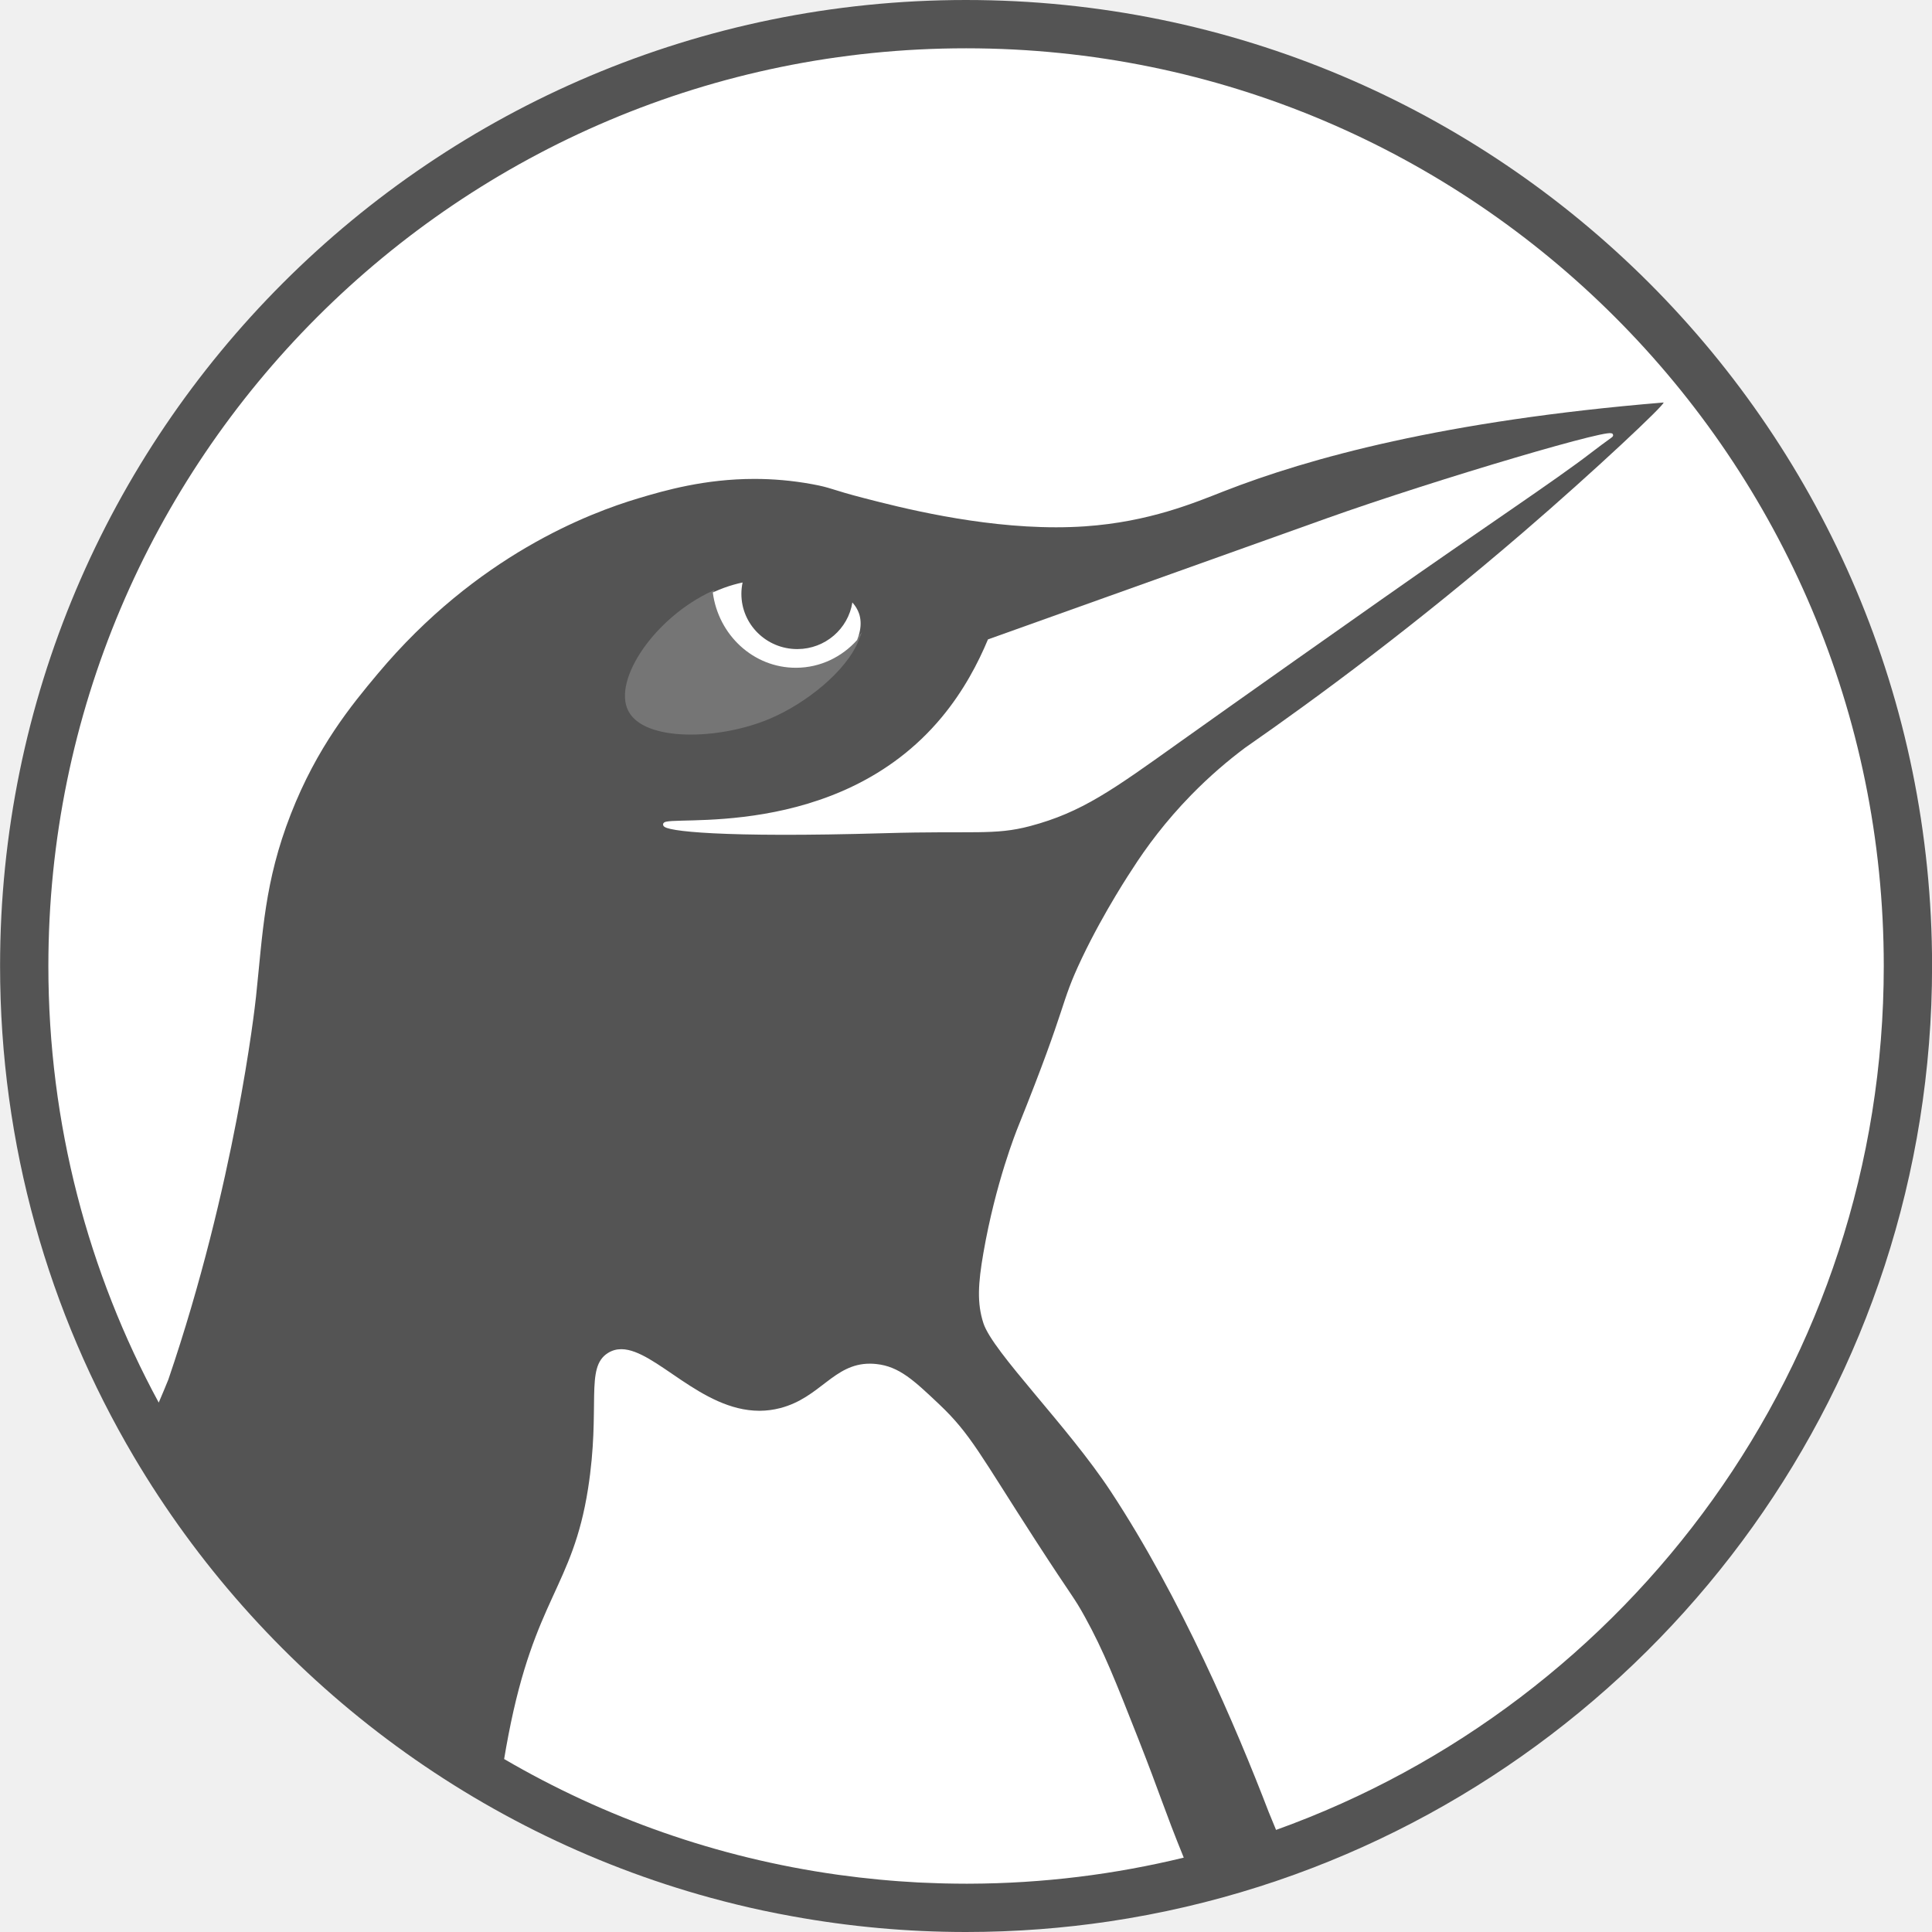
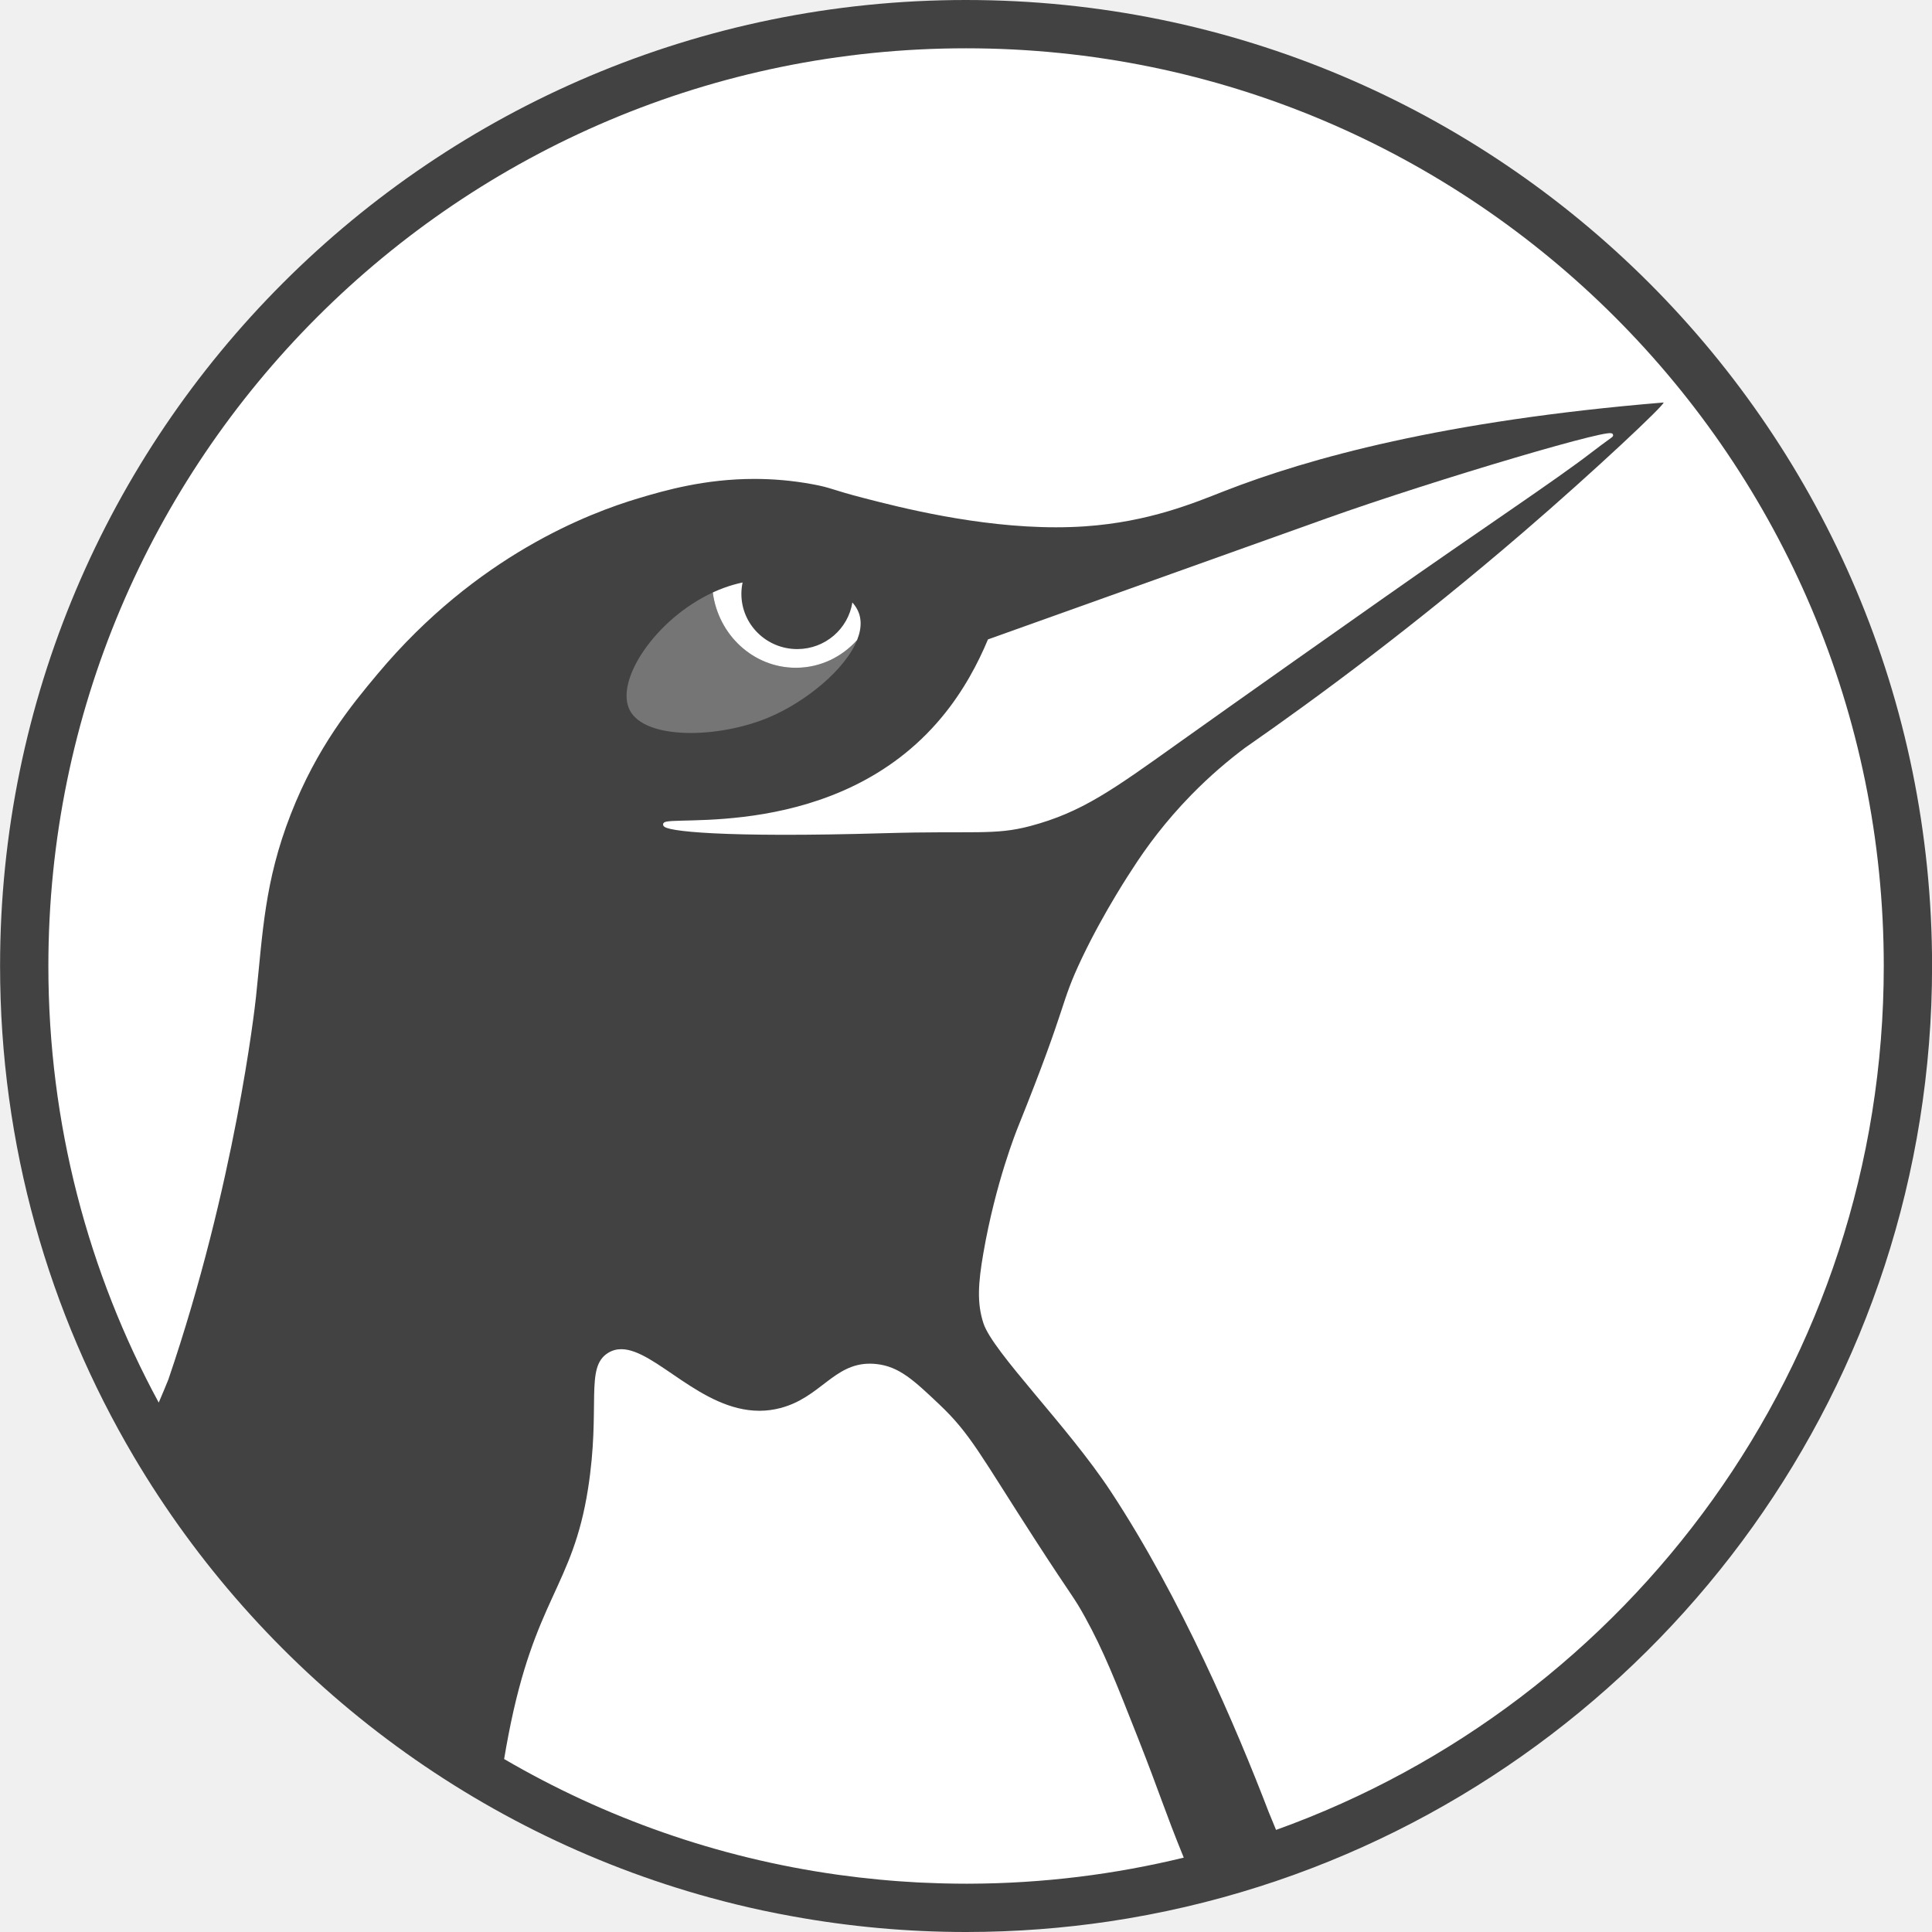
<svg xmlns="http://www.w3.org/2000/svg" width="100%" height="100%" viewBox="0 0 2500 2500" version="1.1" xml:space="preserve" style="fill-rule:evenodd;clip-rule:evenodd;stroke-miterlimit:10;">
  <rect id="Logo" x="0.085" y="0" width="2500" height="2500" style="fill:none;" />
  <g>
-     <path d="M1250.08,2470.19c-325.926,0 -632.342,-126.921 -862.806,-357.385c-230.464,-230.459 -357.385,-536.88 -357.385,-862.806c0,-325.926 126.921,-632.342 357.385,-862.805c230.464,-230.464 536.88,-357.385 862.806,-357.385c325.926,0 632.342,126.921 862.806,357.385c230.463,230.463 357.385,536.879 357.385,862.805c0,325.926 -126.922,632.347 -357.385,862.806c-230.464,230.464 -536.88,357.385 -862.806,357.385" style="fill:white;fill-rule:nonzero;" />
-     <path d="M1250.09,0c-690.359,0 -1250,559.646 -1250,1250c0,231.846 63.158,448.9 173.154,635c163.279,276.238 429.796,484.213 746.479,570.788c22.125,6.045 44.492,11.5 67.088,16.345c12.991,2.788 26.083,5.3 39.22,7.68c72.705,13.179 147.555,20.187 224.059,20.187c32.058,0 63.825,-1.237 95.275,-3.621c30.187,-2.291 60.083,-5.637 89.633,-10.016c16.833,-2.5 33.529,-5.363 50.133,-8.525c65.292,-12.425 128.763,-29.975 190.03,-52.125c481.075,-173.946 824.929,-634.621 824.929,-1175.71c0,-690.354 -559.646,-1250 -1250,-1250Zm-1044.7,1814.95c-91.059,-168.004 -142.8,-360.425 -142.8,-564.954c0,-655.837 531.658,-1187.5 1187.5,-1187.5c655.837,0 1187.5,531.663 1187.5,1187.5c0,515.042 -327.946,953.392 -786.375,1117.9c-3.171,-7.717 -6.379,-15.442 -9.534,-23.15c-42.366,-110.508 -113.65,-276.908 -204.179,-414.562c-55.837,-84.913 -152.837,-180.571 -164.996,-218.025c-8.4,-25.884 -6.866,-51.3 0,-90.842c15.8,-91 42.605,-157.571 45,-163.521c66.096,-164.25 52.896,-155.771 82.496,-218.021c29.15,-61.291 64.959,-114.75 64.959,-114.75c18.341,-28.716 43.15,-62.191 76.233,-96.096c24.225,-24.829 48.125,-45 69.787,-61.22c95.025,-66.05 220.584,-158.905 361.109,-279.863c91.171,-78.475 182.666,-164.583 180.554,-167.012c-0.025,-0.03 -0.067,-0.042 -0.121,-0.042c-0.092,0 -0.212,0.033 -0.358,0.083c-283.934,23.509 -458.584,71.904 -568.413,114.792c-37.746,14.737 -96.558,39.721 -180,45.421c-12.362,0.846 -24.816,1.229 -37.241,1.229c-102.163,0 -203.121,-26.05 -247.75,-37.567c-44.675,-11.529 -42.109,-13.487 -67.5,-18.166c-26.534,-4.896 -51.634,-6.871 -75.055,-6.871c-64.379,0 -116.054,14.912 -149.937,25.037c-63.821,19.071 -209.104,73.834 -337.492,227.109c-34.029,40.62 -78.529,94.695 -112.5,181.687c-34.229,87.663 -36.221,153.579 -45,236.192c-1.612,15.225 -27.346,243.025 -113.429,495.4c-3.979,9.816 -8.146,19.766 -12.458,29.812Z" style="fill:rgb(84,84,84);fill-rule:nonzero;" />
-     <path d="M1109.1,828.17c-19.792,22.063 -47.946,35.921 -79.304,35.921c-54.984,0 -100.275,-42.421 -107.434,-97.4c-73.958,34.158 -126.916,113.75 -107.591,152.029c19.6,38.825 114.466,36.971 179.471,9.854c47.925,-20 99.558,-62.071 114.858,-100.404Z" style="fill:rgb(117,117,117);stroke:rgb(117,117,117);stroke-width:4.17px;" />
+     <path d="M1250.08,2469.1c-325.636,0 -631.778,-126.808 -862.036,-357.066c-230.259,-230.254 -357.067,-536.401 -357.067,-862.037c0,-325.635 126.808,-631.777 357.067,-862.036c230.258,-230.258 536.4,-357.066 862.036,-357.066c325.635,0 631.778,126.808 862.036,357.066c230.258,230.259 357.066,536.401 357.066,862.036c0,325.636 -126.808,631.783 -357.066,862.037c-230.258,230.258 -536.401,357.066 -862.036,357.066" style="fill:white;fill-rule:nonzero;" />
+     <path d="M1250.09,0c-690.359,0 -1250,559.646 -1250,1250c0,231.846 63.158,448.9 173.154,635c163.279,276.238 429.796,484.213 746.479,570.788c22.125,6.045 44.492,11.5 67.088,16.345c12.991,2.788 26.083,5.3 39.22,7.68c72.705,13.179 147.555,20.187 224.059,20.187c32.058,0 63.825,-1.237 95.275,-3.621c30.187,-2.291 60.083,-5.637 89.633,-10.016c16.833,-2.5 33.529,-5.363 50.133,-8.525c65.292,-12.425 128.763,-29.975 190.03,-52.125c481.075,-173.946 824.929,-634.621 824.929,-1175.71c0,-690.354 -559.646,-1250 -1250,-1250Zm-1044.7,1814.95c-91.059,-168.004 -142.8,-360.425 -142.8,-564.954c0,-655.837 531.658,-1187.5 1187.5,-1187.5c655.837,0 1187.5,531.663 1187.5,1187.5c0,515.042 -327.946,953.392 -786.375,1117.9c-3.171,-7.717 -6.379,-15.442 -9.534,-23.15c-42.366,-110.508 -113.65,-276.908 -204.179,-414.562c-55.837,-84.913 -152.837,-180.571 -164.996,-218.025c-8.4,-25.884 -6.866,-51.3 0,-90.842c15.8,-91 42.605,-157.571 45,-163.521c66.096,-164.25 52.896,-155.771 82.496,-218.021c29.15,-61.291 64.959,-114.75 64.959,-114.75c18.341,-28.716 43.15,-62.191 76.233,-96.096c24.225,-24.829 48.125,-45 69.787,-61.22c95.025,-66.05 220.584,-158.905 361.109,-279.863c91.171,-78.475 182.666,-164.583 180.554,-167.012c-0.025,-0.03 -0.067,-0.042 -0.121,-0.042c-0.092,0 -0.212,0.033 -0.358,0.083c-283.934,23.509 -458.584,71.904 -568.413,114.792c-37.746,14.737 -96.558,39.721 -180,45.421c-12.362,0.846 -24.816,1.229 -37.241,1.229c-102.163,0 -203.121,-26.05 -247.75,-37.567c-44.675,-11.529 -42.109,-13.487 -67.5,-18.166c-26.534,-4.896 -51.634,-6.871 -75.055,-6.871c-64.379,0 -116.054,14.912 -149.937,25.037c-63.821,19.071 -209.104,73.834 -337.492,227.109c-34.029,40.62 -78.529,94.695 -112.5,181.687c-34.229,87.663 -36.221,153.579 -45,236.192c-1.612,15.225 -27.346,243.025 -113.429,495.4c-3.979,9.816 -8.146,19.766 -12.458,29.812Z" style="fill:rgb(66,66,66);fill-rule:nonzero;" />
+     <path d="M1109.1,828.17c-19.792,22.063 -47.946,35.921 -79.304,35.921c-54.984,0 -100.275,-42.421 -107.434,-97.4c-73.958,34.158 -126.916,113.75 -107.591,152.029c19.6,38.825 114.466,36.971 179.471,9.854c47.925,-20 99.558,-62.071 114.858,-100.404Z" style="fill:rgb(117,117,117);fill-rule:nonzero;" />
    <path d="M960.815,754.168c-0.952,4.628 -1.469,9.411 -1.469,14.319c0,39.446 32.363,71.421 72.284,71.421l0.422,-0.001c35.902,-0.203 65.516,-26.295 70.907,-60.316l0.361,0.406c3.701,4.205 6.516,8.827 8.26,13.861c1.183,3.412 1.8,6.962 2,10.596c0.425,7.566 -1.225,15.558 -4.479,23.716c-19.633,21.89 -47.507,35.704 -78.57,35.919l-0.735,0.002c-54.979,0 -100.275,-42.421 -107.433,-97.4c0.775,-0.358 1.533,-0.741 2.313,-1.091c7.87,-3.509 15.966,-6.509 24.233,-8.88c3.917,-1.125 7.925,-2.12 12,-3l-0.094,0.448Z" style="fill:white;fill-rule:nonzero;" />
    <path d="M804.475,1745.84c43.796,0.666 102.683,79.468 177.821,79.692l1.112,-0.002c8.531,-0.063 17.272,-1.144 26.222,-3.472c51.788,-13.47 69.178,-57.499 115.943,-57.47l1.166,0.01c2.344,0.038 4.76,0.186 7.258,0.452c29.567,3.154 48.558,21.117 81.479,52.254c40.604,38.404 53.242,65.775 124.371,175.775c49.667,76.809 49.104,72.113 64.325,99.763c23.683,42.996 38.979,81.508 68.621,156.766c29.029,73.717 33.075,90.463 58.979,154.167c-88.894,21.644 -181.675,33.36 -277.14,33.721l-4.548,0.008c-9.062,0 -18.091,-0.137 -27.104,-0.341c-2.562,-0.059 -5.121,-0.134 -7.679,-0.205c-7.321,-0.212 -14.625,-0.487 -21.917,-0.833c-1.904,-0.092 -3.816,-0.15 -5.72,-0.25c-8.242,-0.429 -16.455,-0.962 -24.646,-1.562c-3.713,-0.267 -7.413,-0.575 -11.117,-0.88c-4.733,-0.391 -9.458,-0.812 -14.179,-1.258c-17.45,-1.637 -34.783,-3.662 -52.008,-6.05c-0.93,-0.129 -1.863,-0.258 -2.792,-0.387c-155.183,-21.871 -300.708,-73.767 -430.571,-149.563c1.604,-9.721 3.458,-20.096 5.617,-31.317c34.071,-176.804 82.841,-190.587 102.925,-318.287c16.771,-106.617 -4.296,-156.879 25.733,-175.775c5.449,-3.429 11.182,-4.945 17.202,-4.96l0.647,0.004Z" style="fill:white;fill-rule:nonzero;" />
    <path d="M1525.21,958.684c0,0 87.841,-62.667 261.804,-185.071c129.396,-91.046 224.454,-153.8 270.829,-189.583c8.65,-6.675 17.446,-13.159 26.304,-19.55c20.509,-14.796 -226.941,58.333 -366.716,108.208c-145.446,51.904 -292.034,104.3 -437.434,156.346c-12.262,29.275 -31.041,65.837 -59.996,100.641c-135.666,163.067 -360.3,125.971 -359.991,137.238c0.175,6.458 73.971,15.308 284.991,9.146c115.167,-3.363 141.609,3.033 187.496,-9.146c66.588,-17.679 106.263,-46.558 192.713,-108.229Z" style="fill:white;stroke:white;stroke-width:4.17px;" />
  </g>
</svg>
